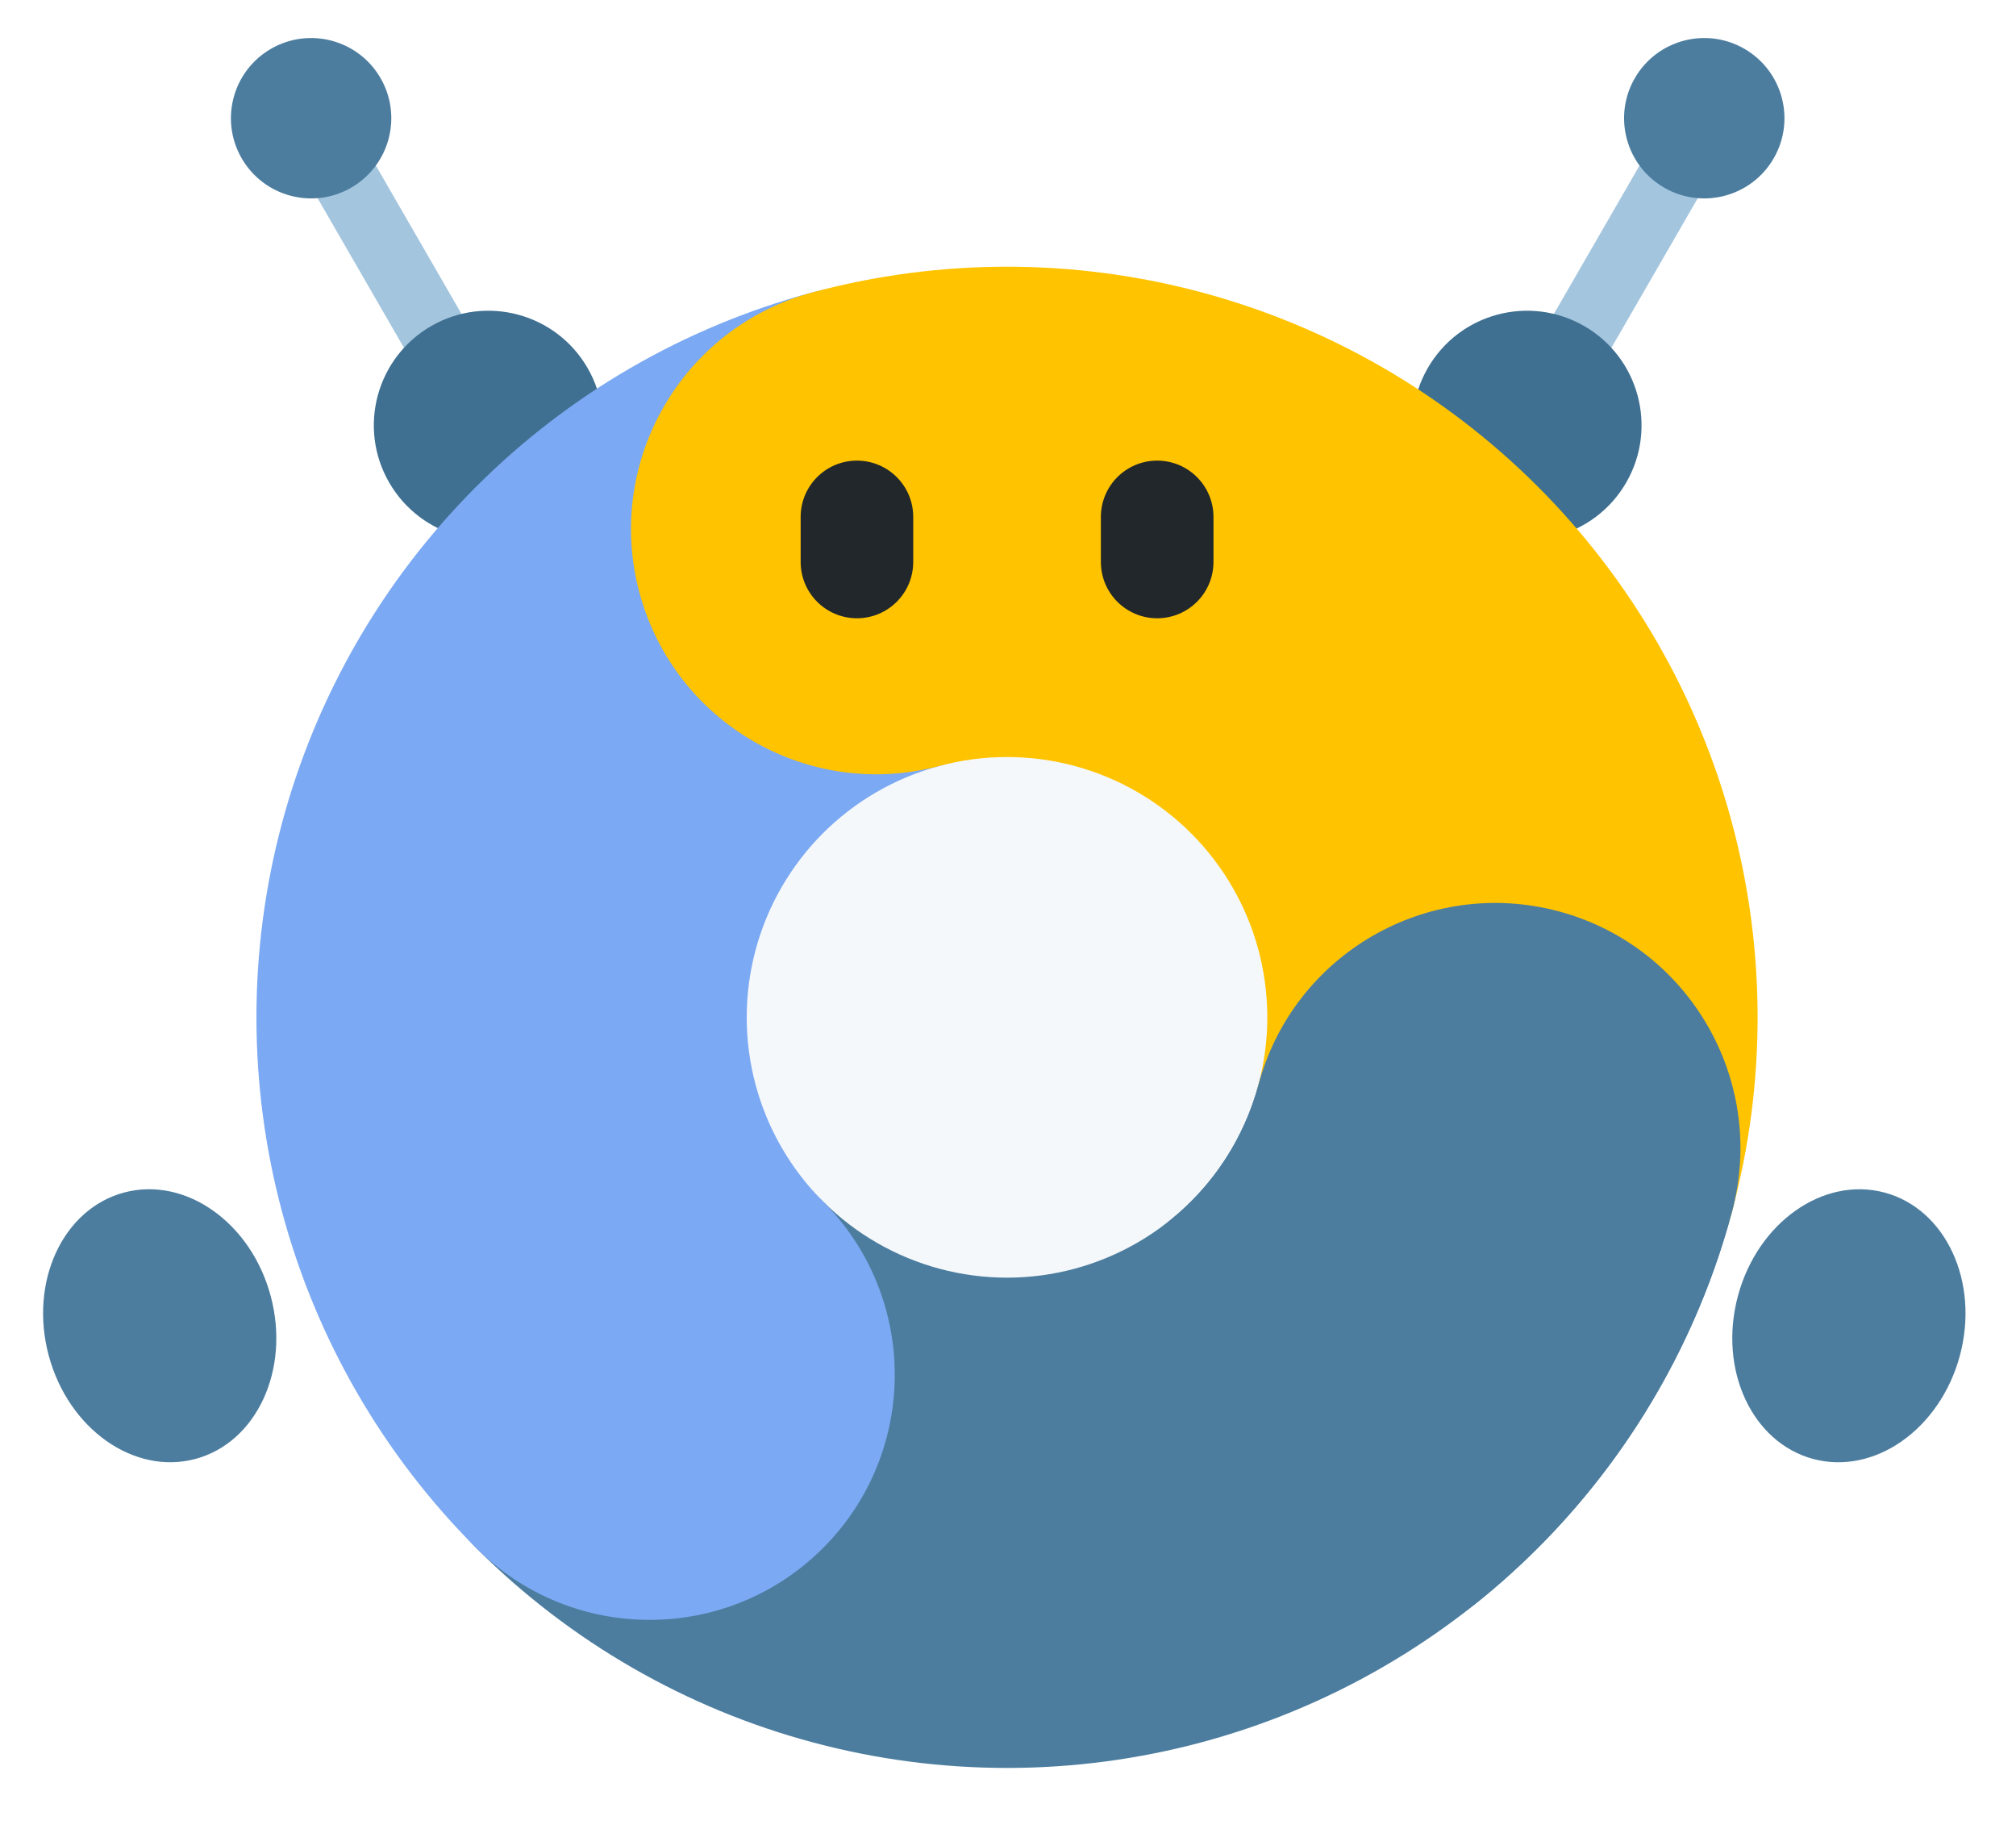
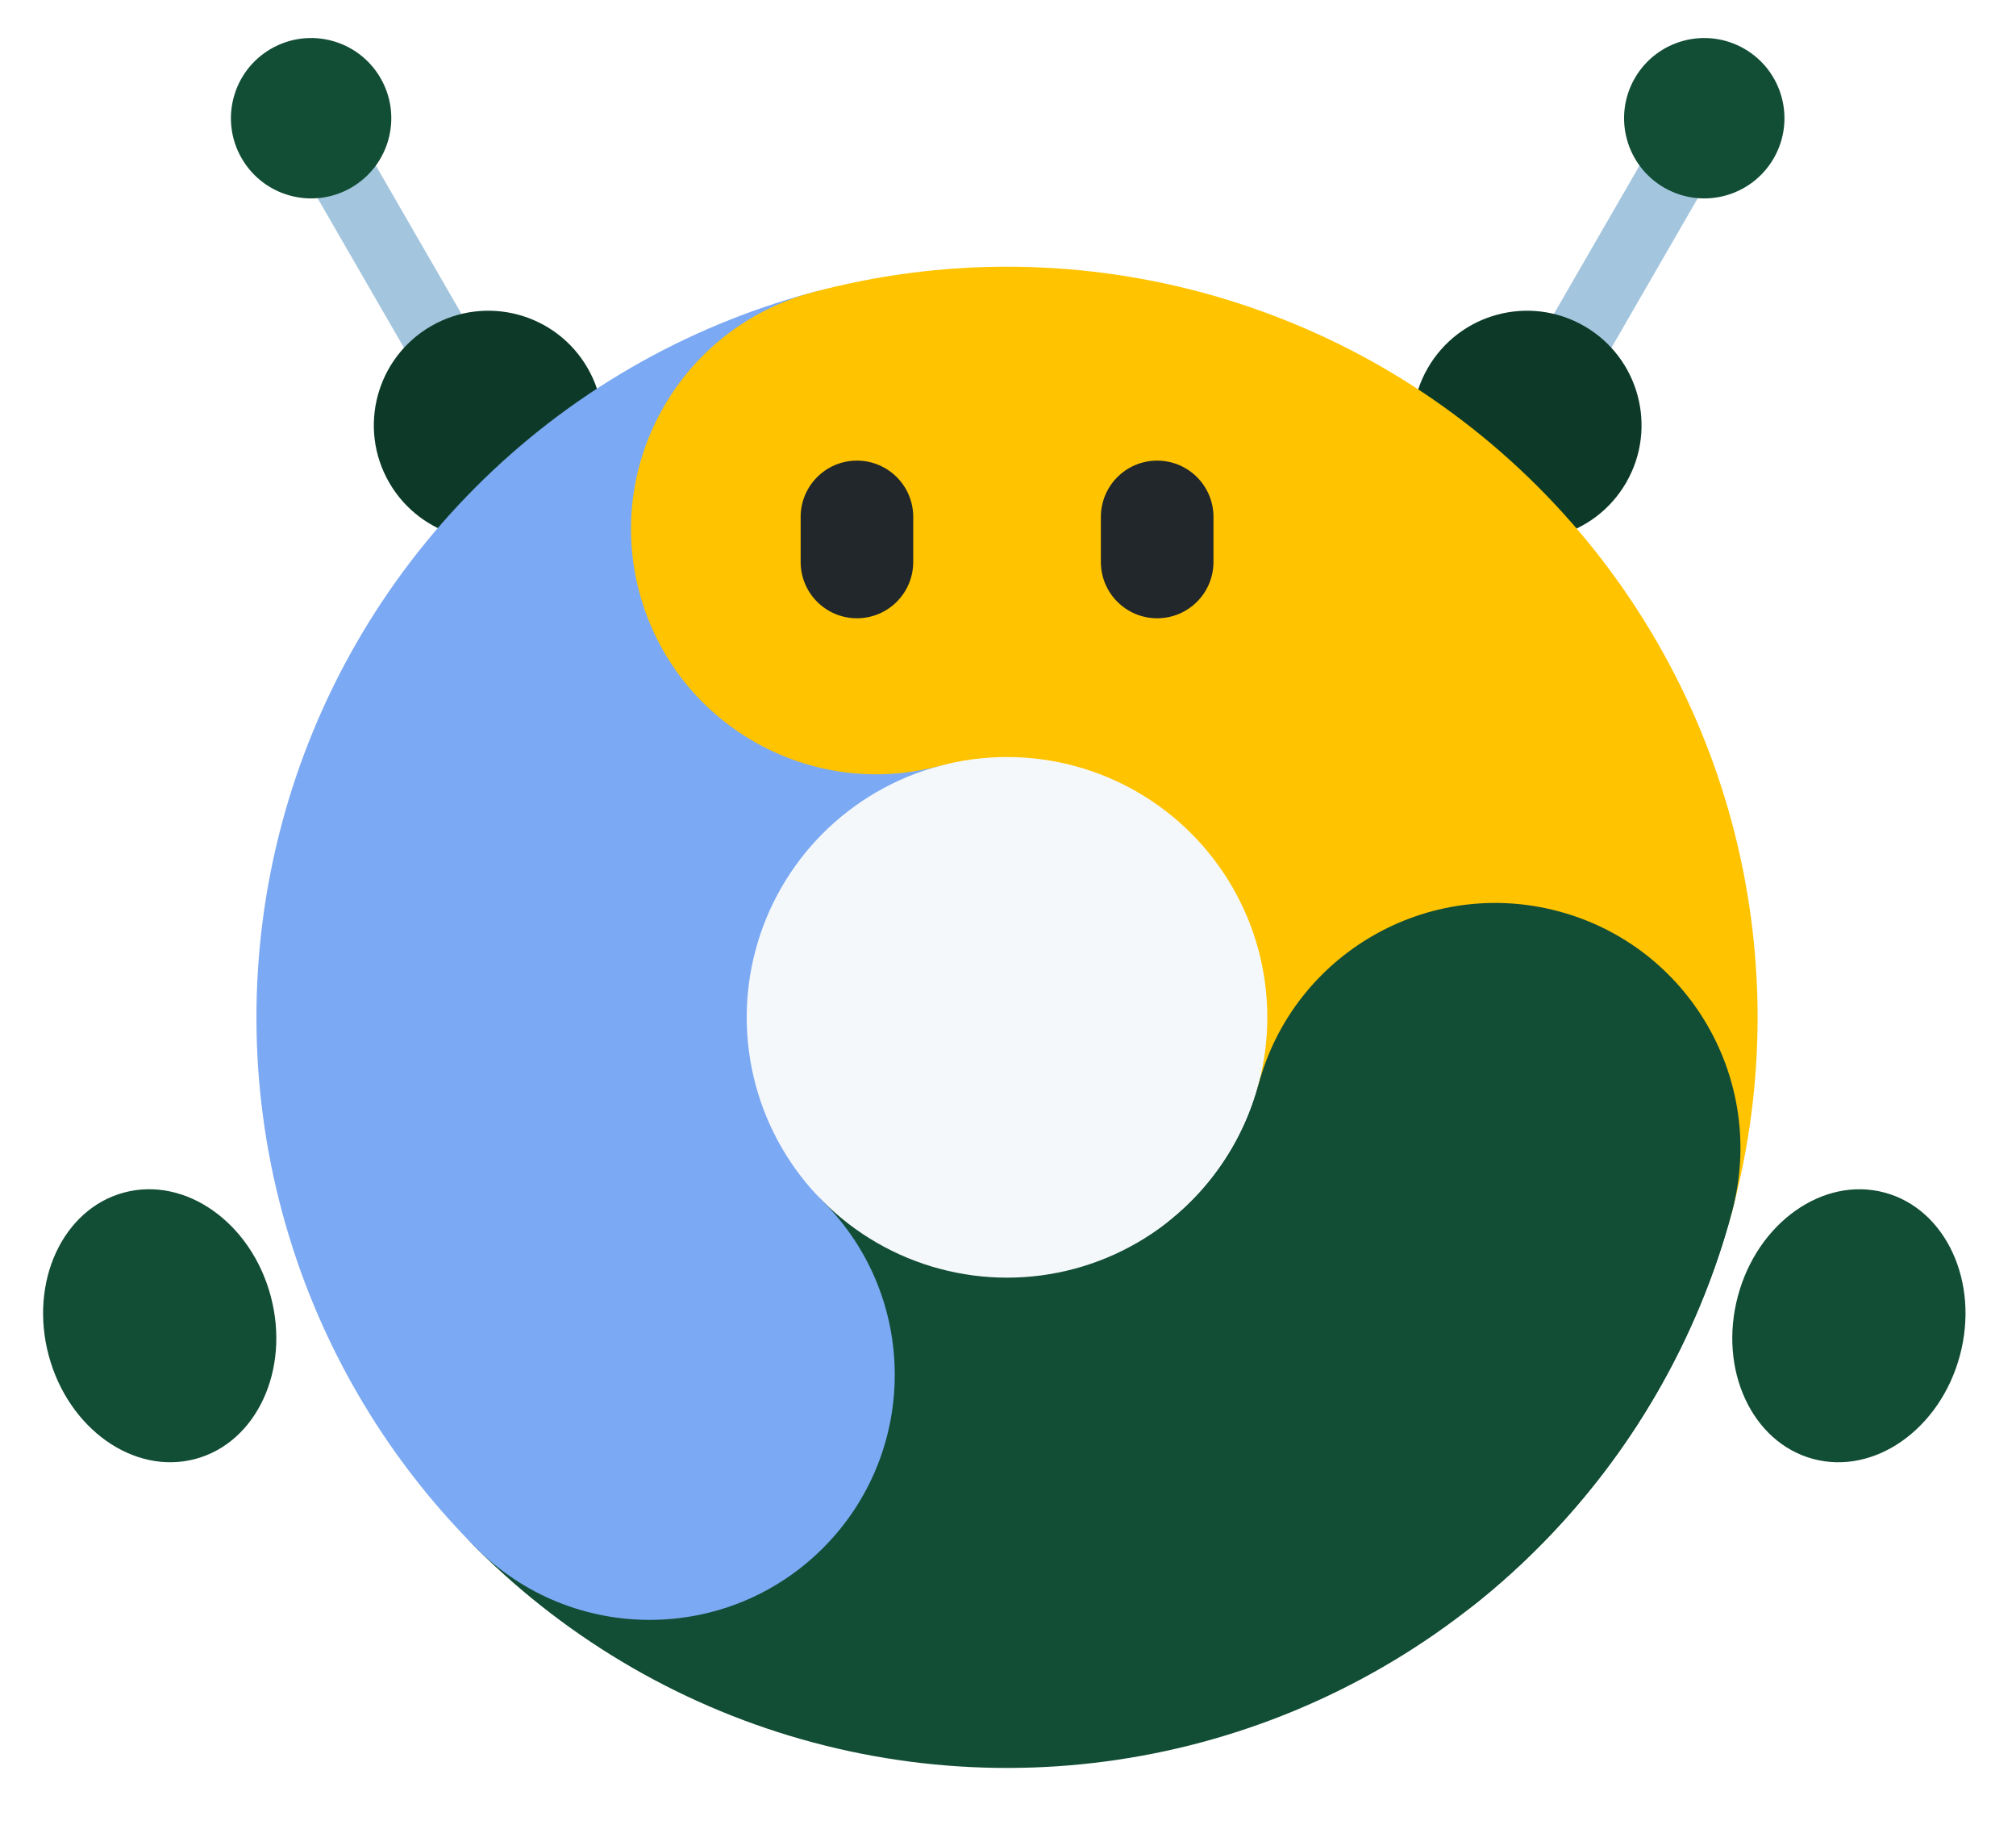
<svg xmlns="http://www.w3.org/2000/svg" width="88" height="80" viewBox="0 0 88 80" fill="none">
  <path d="M56 44.5C56 51.127 50.627 56.5 44 56.5C37.373 56.5 32 51.127 32 44.5C32 37.873 37.373 32.5 44 32.5C50.627 32.5 56 37.873 56 44.5Z" fill="#F5F8FA" />
  <path d="M19.27 18.015L21.794 16.558L15.435 5.544L12.912 7.002L19.27 18.015Z" fill="#A3C5DE" />
-   <ellipse cx="3.5" cy="3.5" rx="3.5" ry="3.5" transform="matrix(0.866025 -0.5 -0.49998 -0.866037 12.2993 9.94156)" fill="#4C7D9F" />
-   <ellipse cx="5" cy="5" rx="5" ry="5" transform="matrix(0.866025 -0.5 -0.49998 -0.866037 19.4883 25.3939)" fill="#3F7091" />
+   <ellipse cx="3.5" cy="3.5" rx="3.5" ry="3.5" transform="matrix(0.866025 -0.5 -0.49998 -0.866037 12.2993 9.94156)" fill="#124D36" />
+   <ellipse cx="5" cy="5" rx="5" ry="5" transform="matrix(0.866025 -0.5 -0.49998 -0.866037 19.4883 25.3939)" fill="#0D3A28" />
  <path d="M68.703 18.015L66.179 16.558L72.538 5.544L75.061 7.002L68.703 18.015Z" fill="#A3C5DE" />
-   <ellipse cx="3.5" cy="3.5" rx="3.5" ry="3.5" transform="matrix(-0.866025 -0.5 0.49998 -0.866037 75.6738 9.94156)" fill="#4C7D9F" />
-   <ellipse cx="5" cy="5" rx="5" ry="5" transform="matrix(-0.866025 -0.5 0.49998 -0.866037 68.4849 25.3939)" fill="#3F7091" />
-   <path d="M54.933 47.347C56.463 41.639 62.33 38.251 68.038 39.78C73.747 41.31 77.134 47.178 75.604 52.887C74.117 58.436 71.197 63.497 67.136 67.562C63.076 71.626 58.018 74.552 52.47 76.045C46.922 77.538 41.079 77.545 35.527 76.067C29.975 74.589 24.909 71.676 20.838 67.622C16.651 63.452 16.637 56.677 20.806 52.49C24.976 48.302 31.752 48.288 35.94 52.458C37.352 53.863 39.108 54.874 41.033 55.386C42.959 55.899 44.985 55.897 46.909 55.379C48.834 54.861 50.588 53.846 51.996 52.437C53.404 51.027 54.417 49.272 54.933 47.347Z" fill="#4C7D9F" />
+   <ellipse cx="3.5" cy="3.5" rx="3.5" ry="3.5" transform="matrix(-0.866025 -0.5 0.49998 -0.866037 75.6738 9.94156)" fill="#124D36" />
+   <ellipse cx="5" cy="5" rx="5" ry="5" transform="matrix(-0.866025 -0.5 0.49998 -0.866037 68.4849 25.3939)" fill="#0D3A28" />
+   <path d="M54.933 47.347C56.463 41.639 62.33 38.251 68.038 39.78C73.747 41.31 77.134 47.178 75.604 52.887C74.117 58.436 71.197 63.497 67.136 67.562C63.076 71.626 58.018 74.552 52.47 76.045C46.922 77.538 41.079 77.545 35.527 76.067C29.975 74.589 24.909 71.676 20.838 67.622C16.651 63.452 16.637 56.677 20.806 52.49C24.976 48.302 31.752 48.288 35.94 52.458C37.352 53.863 39.108 54.874 41.033 55.386C42.959 55.899 44.985 55.897 46.909 55.379C48.834 54.861 50.588 53.846 51.996 52.437C53.404 51.027 54.417 49.272 54.933 47.347Z" fill="#124D36" />
  <path d="M35.411 12.776C41.117 11.235 46.991 14.611 48.532 20.316C50.074 26.021 46.699 31.895 40.994 33.437C39.07 33.956 37.317 34.973 35.91 36.384C34.504 37.795 33.493 39.551 32.979 41.477C32.465 43.402 32.467 45.428 32.983 47.352C33.5 49.277 34.514 51.032 35.923 52.441C40.102 56.62 40.102 63.395 35.923 67.574C31.744 71.752 24.969 71.752 20.79 67.573C16.727 63.511 13.804 58.452 12.314 52.903C10.825 47.354 10.82 41.511 12.301 35.96C13.782 30.409 16.697 25.344 20.753 21.275C24.809 17.206 29.865 14.275 35.411 12.776Z" fill="#7BA9F3" />
  <path d="M35.477 12.759C41.027 11.271 46.87 11.27 52.42 12.754C57.971 14.238 63.034 17.156 67.101 21.214C71.167 25.273 74.095 30.33 75.591 35.877C77.087 41.424 77.097 47.268 75.622 52.82C74.104 58.532 68.244 61.931 62.533 60.414C56.821 58.896 53.421 53.036 54.939 47.324C55.451 45.398 55.446 43.372 54.928 41.448C54.409 39.524 53.393 37.771 51.983 36.363C50.572 34.956 48.817 33.944 46.892 33.429C44.967 32.915 42.941 32.915 41.016 33.431C35.308 34.96 29.441 31.572 27.911 25.864C26.382 20.155 29.769 14.288 35.477 12.759Z" fill="#FFC300" />
-   <path d="M54.933 47.347C56.463 41.639 62.33 38.251 68.039 39.78C73.747 41.31 77.134 47.178 75.605 52.887C73.814 59.57 69.953 65.514 64.576 69.868C59.983 73.588 53.245 72.88 49.526 68.287C45.807 63.694 46.516 56.956 51.109 53.237C52.973 51.727 54.312 49.665 54.933 47.347Z" fill="#4C7D9F" />
+   <path d="M54.933 47.347C56.463 41.639 62.33 38.251 68.039 39.78C73.747 41.31 77.134 47.178 75.605 52.887C73.814 59.57 69.953 65.514 64.576 69.868C59.983 73.588 53.245 72.88 49.526 68.287C45.807 63.694 46.516 56.956 51.109 53.237C52.973 51.727 54.312 49.665 54.933 47.347Z" fill="#124D36" />
  <path d="M34.949 22.564C34.949 21.206 36.049 20.106 37.406 20.106V20.106C38.763 20.106 39.863 21.206 39.863 22.564V24.529C39.863 25.887 38.763 26.987 37.406 26.987V26.987C36.049 26.987 34.949 25.887 34.949 24.529V22.564Z" fill="#21272A" />
  <path d="M48.054 22.564C48.054 21.206 49.154 20.106 50.511 20.106V20.106C51.869 20.106 52.969 21.206 52.969 22.564V24.529C52.969 25.887 51.869 26.987 50.511 26.987V26.987C49.154 26.987 48.054 25.887 48.054 24.529V22.564Z" fill="#21272A" />
-   <path d="M11.816 56.57C12.677 59.781 11.205 62.965 8.529 63.682C5.853 64.399 2.987 62.377 2.126 59.166C1.266 55.955 2.738 52.771 5.413 52.054C8.089 51.337 10.956 53.359 11.816 56.57Z" fill="#4C7D9F" />
-   <path d="M85.551 59.168C86.411 55.957 84.939 52.772 82.263 52.055C79.588 51.338 76.721 53.36 75.861 56.571C75 59.782 76.472 62.966 79.148 63.683C81.823 64.4 84.69 62.379 85.551 59.168Z" fill="#4C7D9F" />
+   <path d="M11.816 56.57C12.677 59.781 11.205 62.965 8.529 63.682C5.853 64.399 2.987 62.377 2.126 59.166C1.266 55.955 2.738 52.771 5.413 52.054C8.089 51.337 10.956 53.359 11.816 56.57Z" fill="#124D36" />
+   <path d="M85.551 59.168C86.411 55.957 84.939 52.772 82.263 52.055C79.588 51.338 76.721 53.36 75.861 56.571C75 59.782 76.472 62.966 79.148 63.683C81.823 64.4 84.69 62.379 85.551 59.168Z" fill="#124D36" />
</svg>
